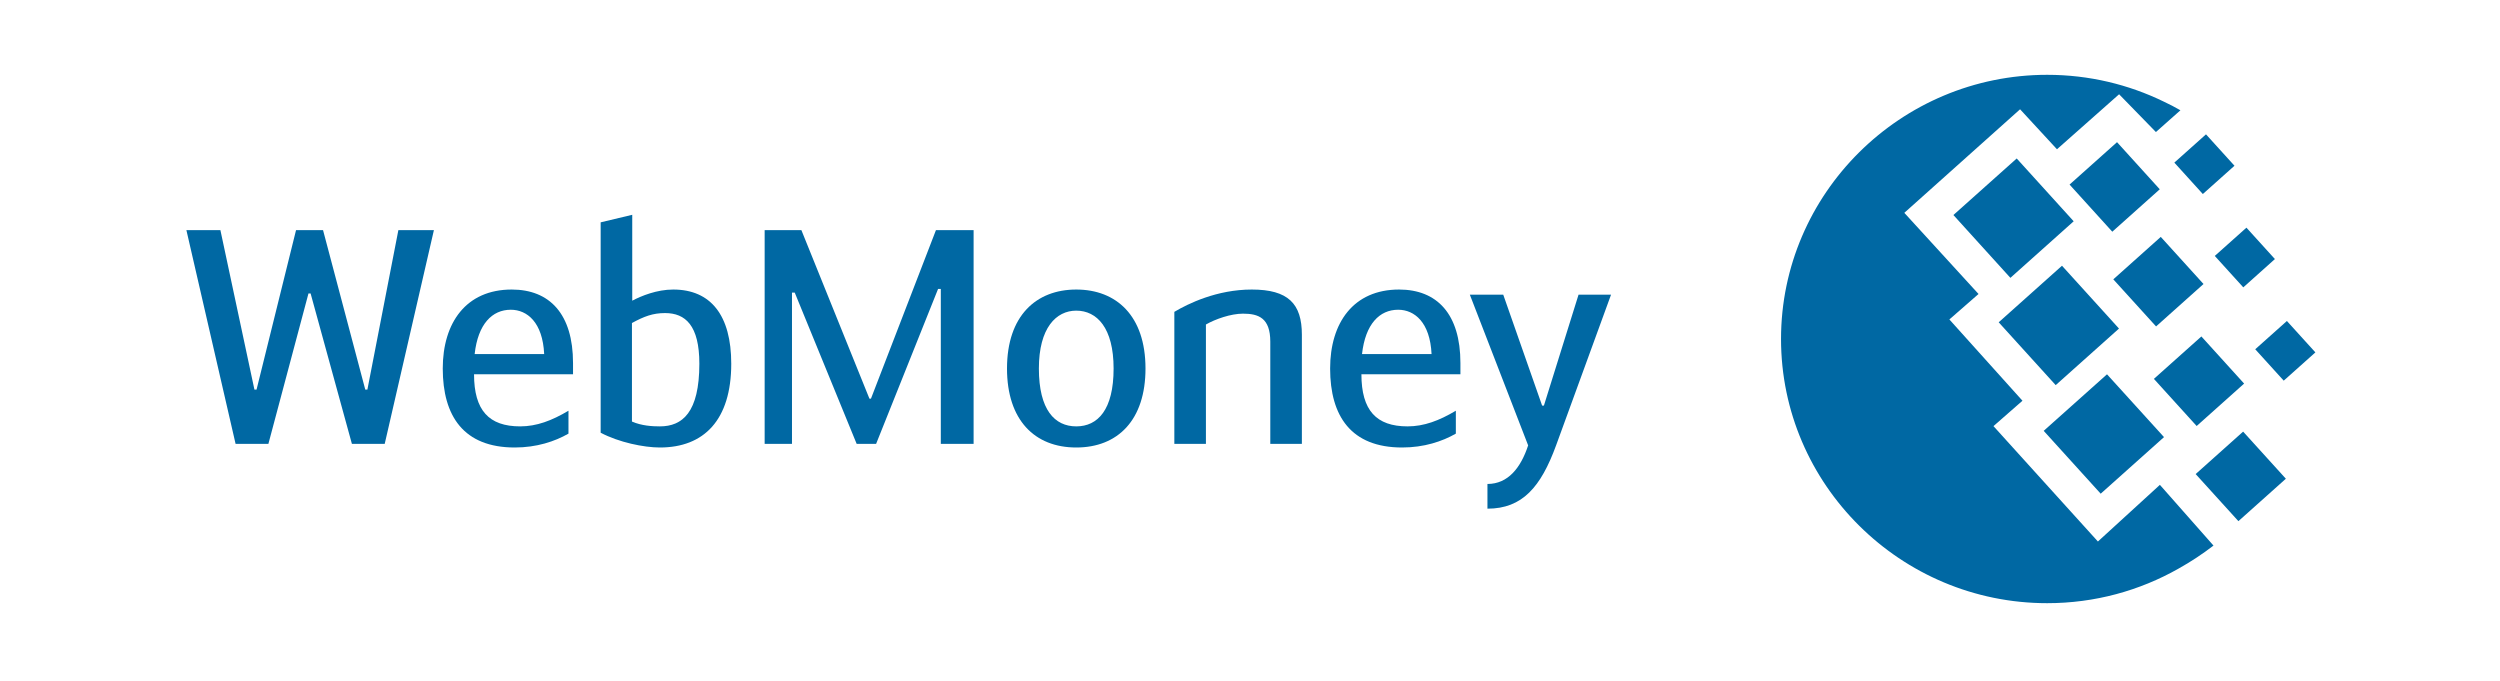
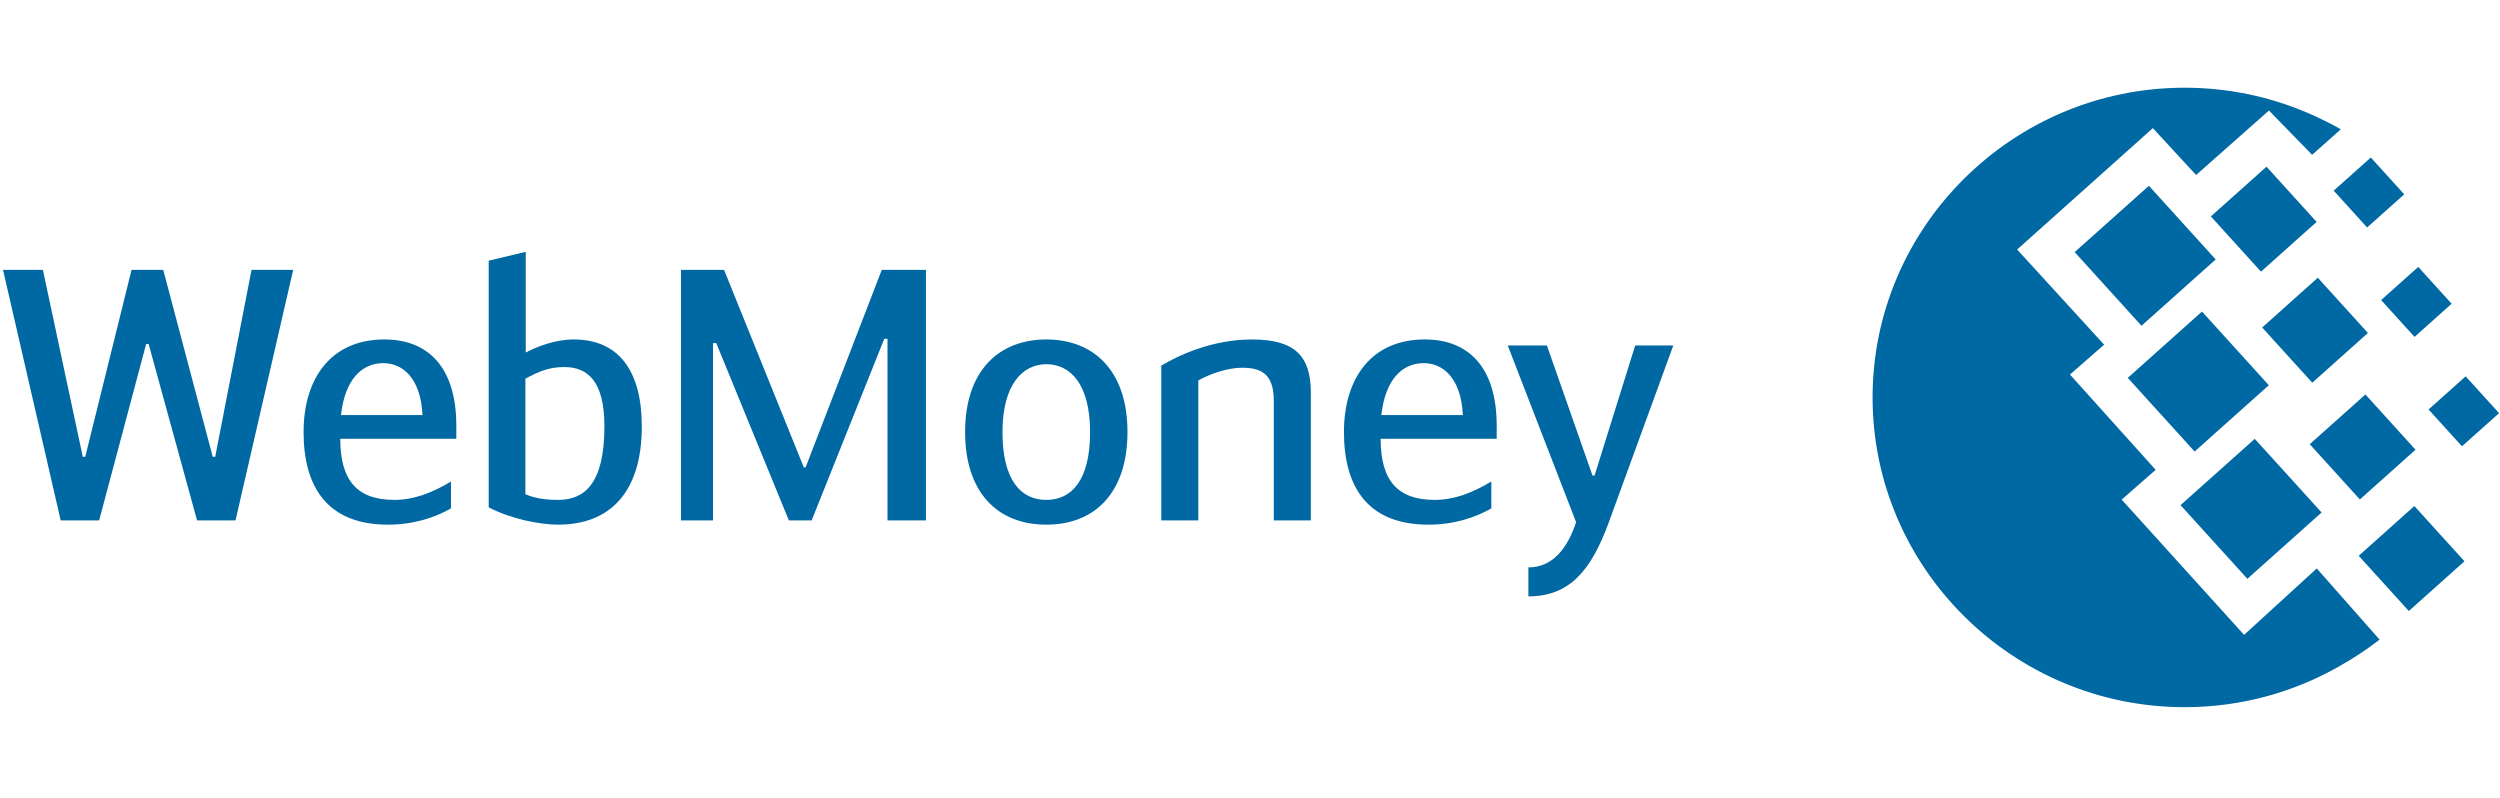
- <svg xmlns="http://www.w3.org/2000/svg" width="136px" height="37px" viewBox="0 0 136 37" version="1.1">
+ <svg xmlns="http://www.w3.org/2000/svg" width="116px" height="37px" viewBox="0 0 116 37" version="1.1">
  <defs />
  <g id="Courses" stroke="none" stroke-width="1" fill="none" fill-rule="evenodd">
    <g id="Artboard-32" fill="#0068A3">
-       <g id="WebMoney-logo-blue_8-2" transform="translate(10, 4)">
+       <g id="WebMoney-logo-blue_8-2" transform="translate(0, 4)">
        <path d="M101.368,0.07 C103.641,0.07 105.795,0.596 107.712,1.529 C108.014,1.67 108.314,1.826 108.615,1.999 L107.282,3.183 L105.279,1.128 L101.899,4.12 L99.892,1.945 L93.595,7.578 L97.632,11.993 L96.046,13.378 L100.022,17.8 L98.445,19.181 L104.126,25.458 L107.498,22.376 L110.414,25.679 C109.834,26.126 109.202,26.547 108.506,26.936 C106.398,28.13 103.961,28.813 101.368,28.813 C93.393,28.813 86.888,22.356 86.888,14.442 C86.888,6.526 93.393,0.07 101.368,0.07" id="Fill-1" />
        <path d="M98.729,13.533 L102.172,10.456 L105.273,13.874 L101.83,16.951 L98.729,13.533" id="Fill-2" />
        <path d="M101.177,19.438 L104.621,16.362 L107.722,19.779 L104.278,22.857 L101.177,19.438" id="Fill-3" />
        <path d="M96.265,7.697 L99.709,4.621 L102.808,8.038 L99.365,11.115 L96.265,7.697" id="Fill-4" />
        <path d="M102.584,6.041 L105.166,3.734 L107.491,6.297 L104.909,8.605 L102.584,6.041" id="Fill-5" />
        <path d="M107.172,16.611 L109.755,14.303 L112.08,16.867 L109.498,19.175 L107.172,16.611" id="Fill-6" />
        <path d="M109.444,21.789 L112.026,19.48 L114.351,22.043 L111.769,24.351 L109.444,21.789" id="Fill-7" />
        <path d="M110.484,9.923 L112.206,8.385 L113.755,10.093 L112.035,11.632 L110.484,9.923" id="Fill-8" />
        <path d="M108.284,4.846 L110.006,3.308 L111.556,5.017 L109.834,6.555 L108.284,4.846" id="Fill-9" />
        <path d="M112.685,15 L114.407,13.462 L115.957,15.17 L114.235,16.708 L112.685,15" id="Fill-10" />
        <path d="M104.964,11.196 L107.546,8.887 L109.871,11.45 L107.29,13.758 L104.964,11.196" id="Fill-11" />
        <path d="M6.897,11.964 L6.781,11.964 L4.6,20.147 L2.816,20.147 L0.14,8.521 L1.99,8.521 L3.841,17.195 L3.956,17.195 L6.104,8.521 L7.574,8.521 L9.871,17.195 L9.986,17.195 L11.671,8.521 L13.604,8.521 L10.928,20.147 L9.144,20.147 L6.897,11.964" id="Fill-12" />
        <path d="M20.925,18.343 L20.925,19.589 C20.182,20.016 19.191,20.344 18.001,20.344 C15.226,20.344 14.086,18.638 14.086,16.047 C14.086,13.555 15.358,11.751 17.836,11.751 C19.901,11.751 21.173,13.08 21.173,15.752 L21.173,16.359 L15.788,16.359 C15.788,18.326 16.597,19.195 18.299,19.195 C19.191,19.195 20.017,18.884 20.925,18.343 L20.925,18.343 Z M15.821,15.26 L19.603,15.26 C19.522,13.538 18.679,12.85 17.787,12.85 C16.778,12.85 16.002,13.621 15.821,15.26 L15.821,15.26 Z" id="Fill-13" />
        <path d="M24.394,12.358 C24.89,12.096 25.732,11.751 26.624,11.751 C28.673,11.751 29.78,13.162 29.78,15.786 C29.78,18.851 28.293,20.344 25.898,20.344 C25.022,20.344 23.667,20.065 22.676,19.54 L22.676,8.095 L24.394,7.685 L24.394,12.358 L24.394,12.358 Z M24.378,18.933 C24.906,19.163 25.485,19.195 25.898,19.195 C27.12,19.195 28.045,18.441 28.045,15.786 C28.045,13.703 27.285,13.031 26.179,13.031 C25.517,13.031 25.039,13.211 24.378,13.572 L24.378,18.933 L24.378,18.933 Z" id="Fill-14" />
        <path d="M37.297,17.687 L37.38,17.687 L40.915,8.521 L42.964,8.521 L42.964,20.147 L41.18,20.147 L41.18,11.719 L41.031,11.719 L37.66,20.147 L36.603,20.147 L33.233,11.916 L33.084,11.916 L33.084,20.147 L31.597,20.147 L31.597,8.521 L33.596,8.521 L37.297,17.687" id="Fill-15" />
        <path d="M44.781,16.047 C44.781,13.178 46.367,11.751 48.548,11.751 C50.729,11.751 52.315,13.178 52.315,16.047 C52.315,18.851 50.811,20.344 48.548,20.344 C46.284,20.344 44.781,18.851 44.781,16.047 L44.781,16.047 Z M50.58,16.047 C50.58,13.834 49.671,12.899 48.548,12.899 C47.457,12.899 46.515,13.834 46.515,16.047 C46.515,18.294 47.375,19.195 48.548,19.195 C49.72,19.195 50.58,18.294 50.58,16.047 L50.58,16.047 Z" id="Fill-16" />
        <path d="M53.884,12.965 C54.627,12.522 56.197,11.751 58.096,11.751 C60.08,11.751 60.822,12.522 60.822,14.211 L60.822,20.147 L59.104,20.147 L59.104,14.588 C59.104,13.293 58.46,13.063 57.618,13.063 C56.957,13.063 56.114,13.359 55.602,13.653 L55.602,20.147 L53.884,20.147 L53.884,12.965" id="Fill-17" />
        <path d="M69.198,18.343 L69.198,19.589 C68.455,20.016 67.464,20.344 66.274,20.344 C63.499,20.344 62.359,18.638 62.359,16.047 C62.359,13.555 63.631,11.751 66.109,11.751 C68.175,11.751 69.447,13.08 69.447,15.752 L69.447,16.359 L64.061,16.359 C64.061,18.326 64.871,19.195 66.572,19.195 C67.464,19.195 68.29,18.884 69.198,18.343 L69.198,18.343 Z M64.094,15.26 L67.877,15.26 C67.795,13.538 66.952,12.85 66.06,12.85 C65.051,12.85 64.276,13.621 64.094,15.26 L64.094,15.26 Z" id="Fill-18" />
        <path d="M75.873,12.03 L77.641,12.03 L74.651,20.229 C73.824,22.492 72.816,23.672 70.917,23.672 L70.917,22.328 C72.041,22.328 72.734,21.442 73.131,20.229 L69.959,12.03 L71.776,12.03 L73.891,18.064 L73.989,18.064 L75.873,12.03" id="Fill-19" />
      </g>
    </g>
  </g>
</svg>
